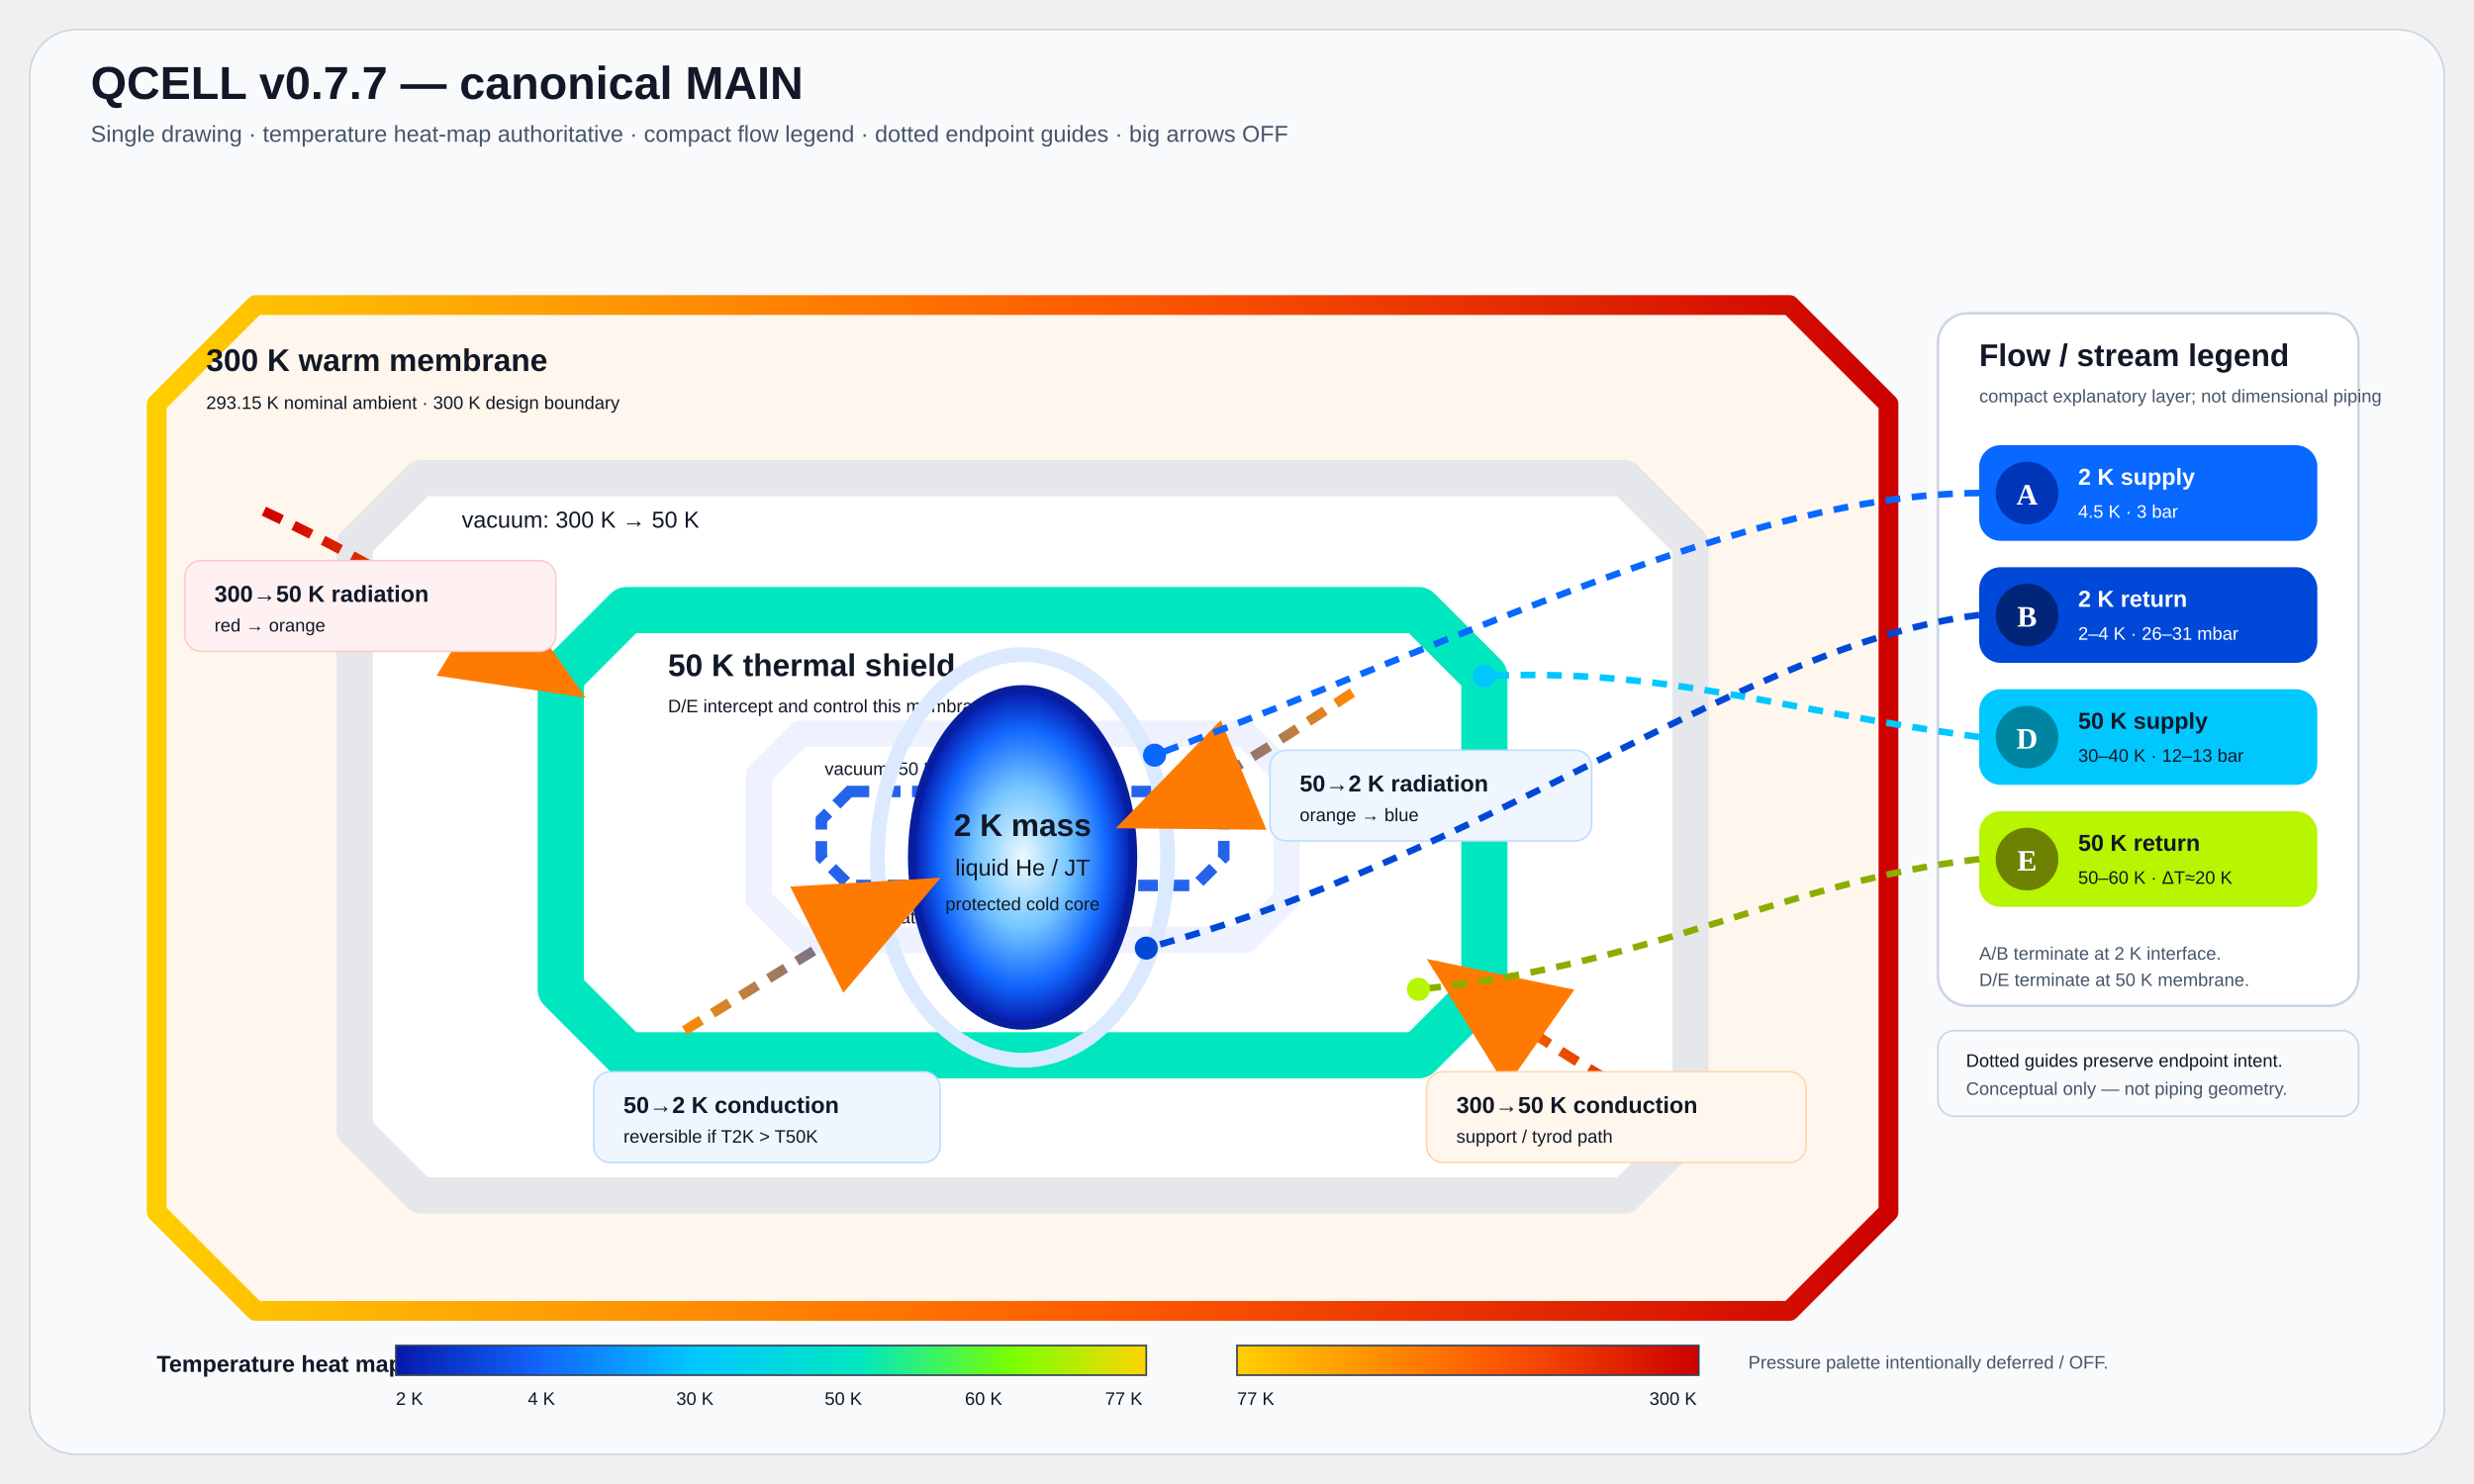
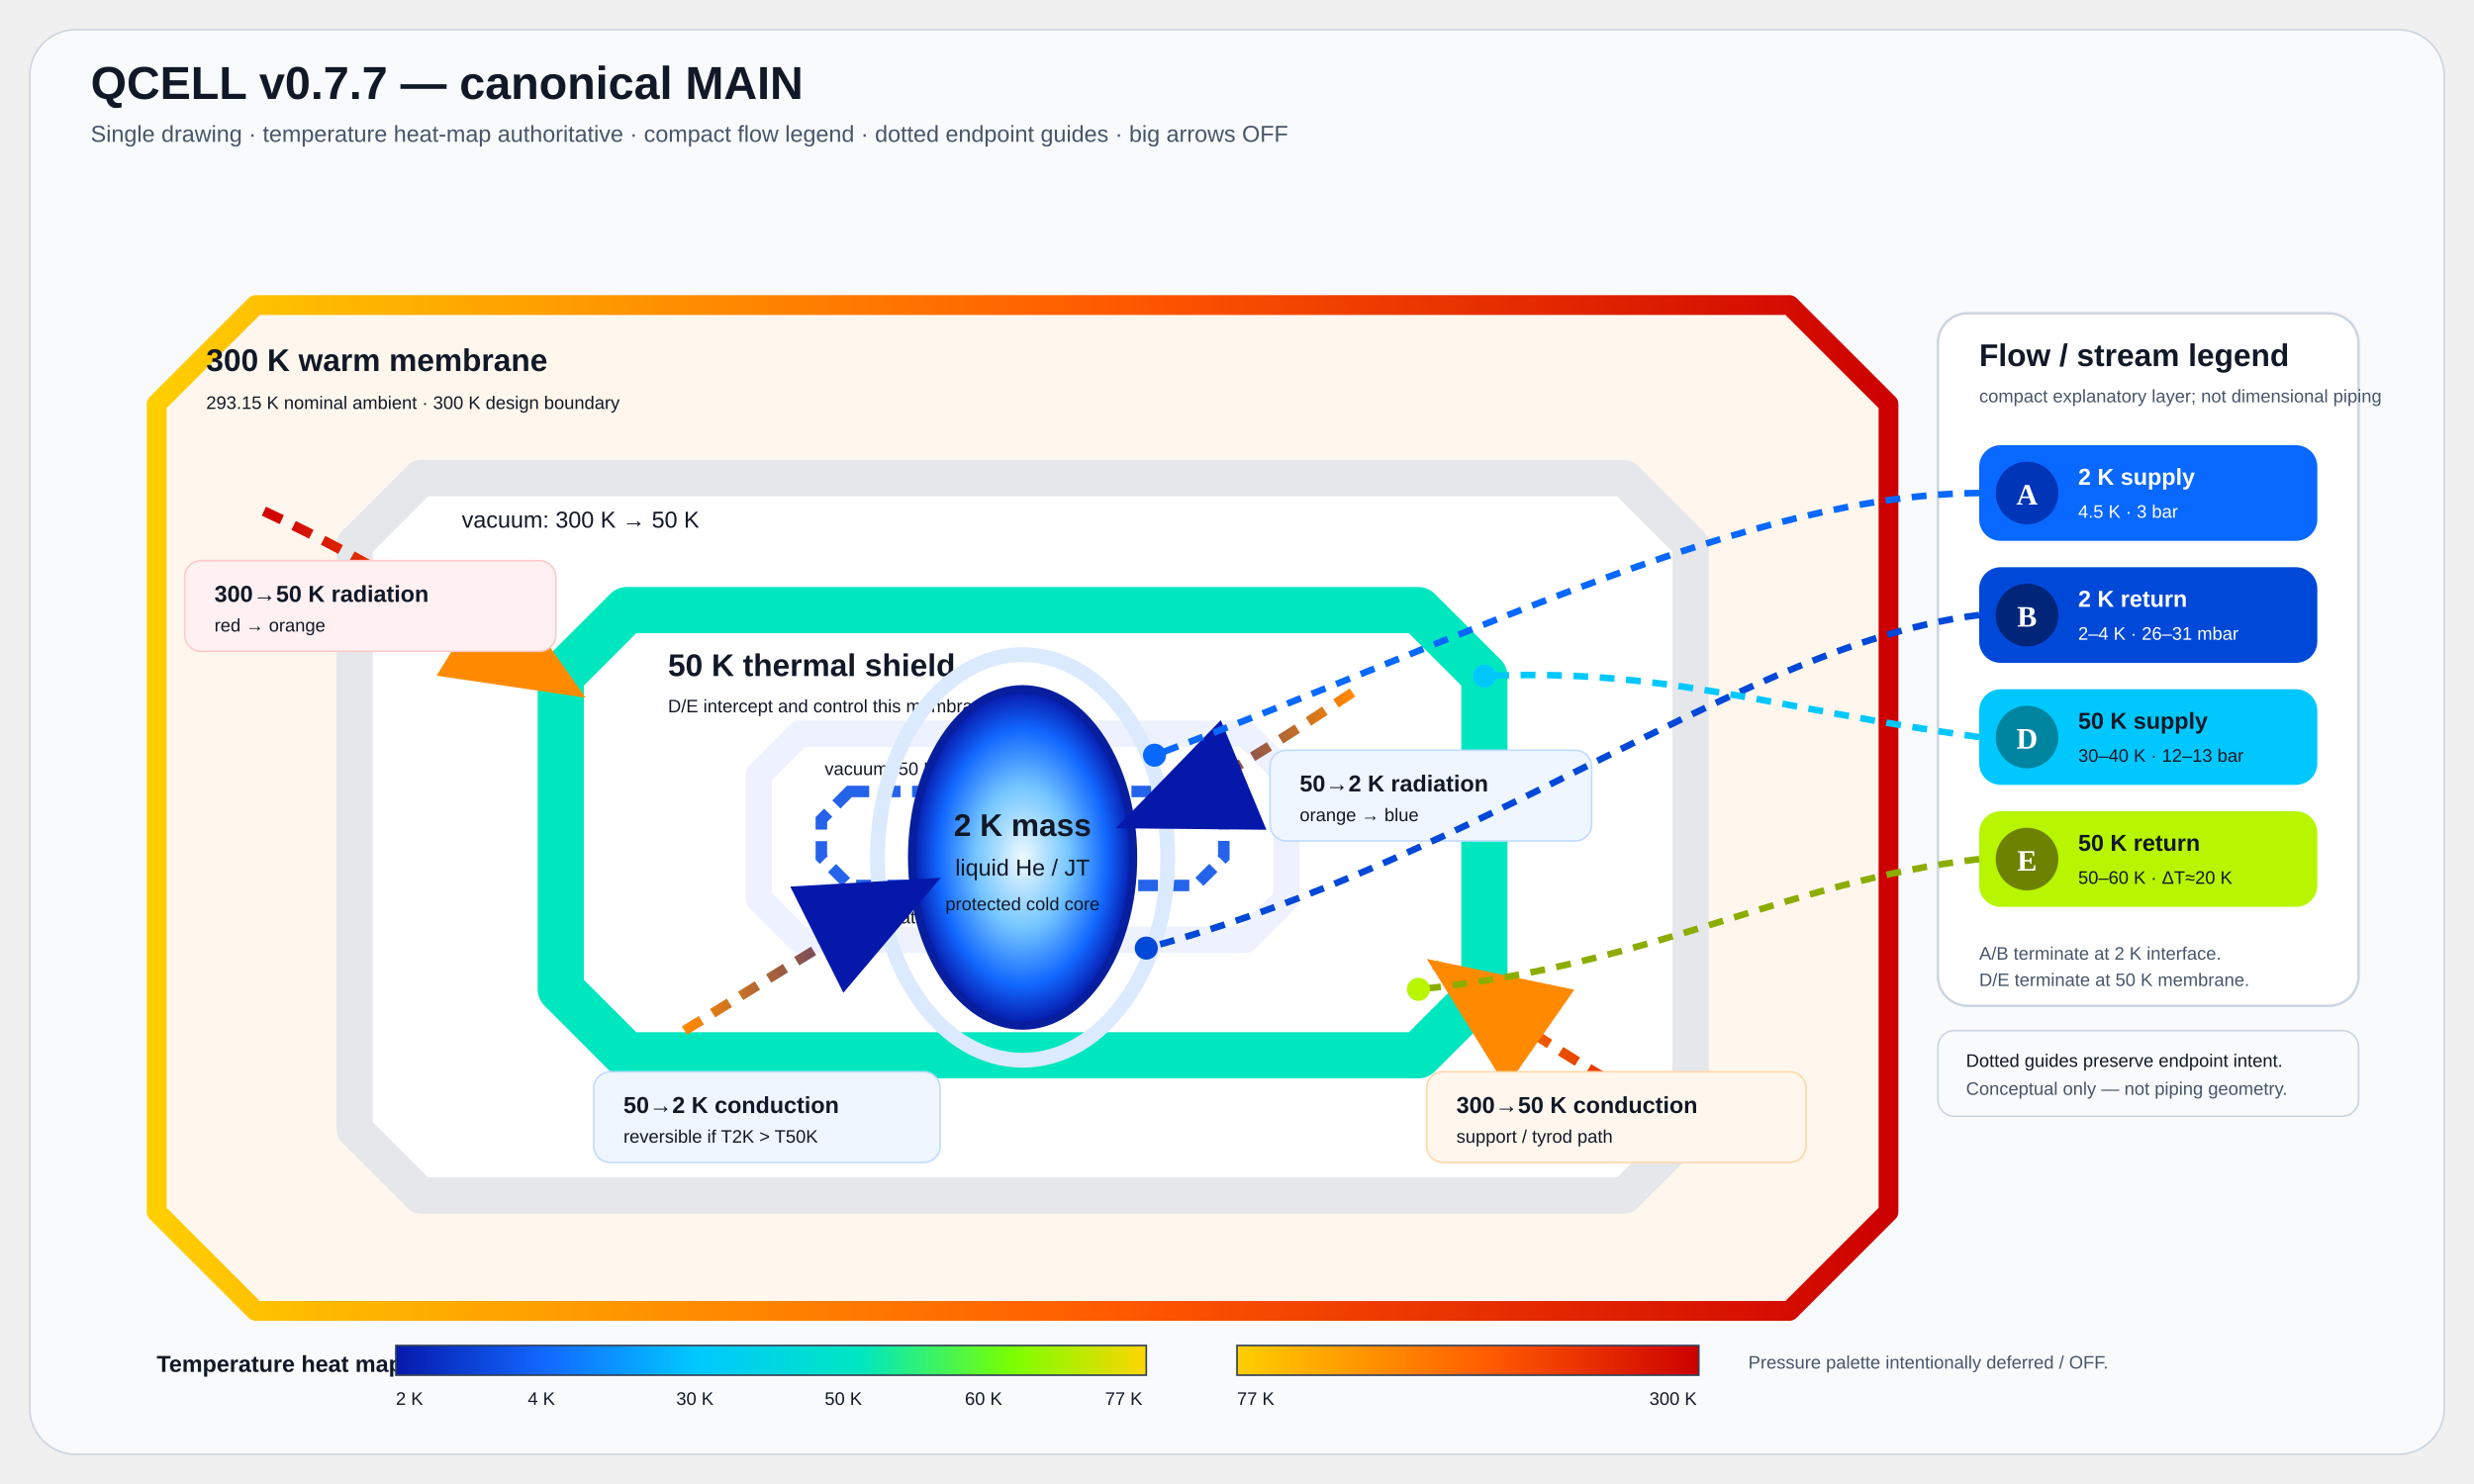
<svg xmlns="http://www.w3.org/2000/svg" viewBox="0 0 1500 900" role="img" aria-labelledby="title desc">
  <defs>
    <style>
    .txt{font-family:Arial,Helvetica,sans-serif;fill:#111827}.title{font-size:28px;font-weight:800}.stage{font-size:19px;font-weight:800}.small{font-size:14px}.micro{font-size:11px}.tag{font-size:18px;font-weight:900;fill:#fff}.white{fill:#fff!important}.card{fill:#fff;stroke:#cbd5e1;stroke-width:1.5}.guide{fill:none;stroke-width:4;stroke-dasharray:9 7}.heat{fill:none;stroke-width:6;stroke-dasharray:12 8}.muted{fill:#475569}
  </style>
    <linearGradient id="warm300" x1="0" x2="1">
      <stop offset="0%" stop-color="#ffcf00" />
      <stop offset="55%" stop-color="#ff5a00" />
      <stop offset="100%" stop-color="#cc0000" />
    </linearGradient>
    <radialGradient id="mass2k">
      <stop offset="0%" stop-color="#eefaff" />
      <stop offset="42%" stop-color="#75c6ff" />
      <stop offset="76%" stop-color="#1268ff" />
      <stop offset="100%" stop-color="#0618aa" />
    </radialGradient>
    <linearGradient id="outerHeat" x1="0" x2="1">
      <stop offset="0%" stop-color="#d00000" />
      <stop offset="100%" stop-color="#ff8a00" />
    </linearGradient>
    <linearGradient id="outerHeatRev" x1="0" x2="1">
      <stop offset="0%" stop-color="#ff8a00" />
      <stop offset="100%" stop-color="#d00000" />
    </linearGradient>
    <linearGradient id="innerHeat" x1="0" x2="1">
      <stop offset="0%" stop-color="#ff8a00" />
-       <stop offset="100%" stop-color="#075bff" />
+       <stop offset="100%" stop-color="#0618aa" />
    </linearGradient>
    <linearGradient id="innerHeatRev" x1="0" x2="1">
-       <stop offset="0%" stop-color="#075bff" />
+       <stop offset="0%" stop-color="#0618aa" />
      <stop offset="100%" stop-color="#ff8a00" />
    </linearGradient>
    <linearGradient id="tempCryo" x1="0" x2="1">
      <stop offset="0%" stop-color="#0618aa" />
      <stop offset="20%" stop-color="#1268ff" />
      <stop offset="40%" stop-color="#00c8ff" />
      <stop offset="62%" stop-color="#00e7c0" />
      <stop offset="82%" stop-color="#7aff00" />
      <stop offset="100%" stop-color="#ffd400" />
    </linearGradient>
-     <marker id="heatArrow" markerWidth="14" markerHeight="12" refX="13" refY="6" orient="auto">
-       <path d="M0 0 L14 6 L0 12 Z" fill="#ff7a00" />
+     <marker id="heatArrowOuter" markerWidth="14" markerHeight="12" refX="13" refY="6" orient="auto">
+       <path d="M0 0 L14 6 L0 12 Z" fill="#ff8a00" />
+     </marker>
+     <marker id="heatArrowInner" markerWidth="14" markerHeight="12" refX="13" refY="6" orient="auto">
+       <path d="M0 0 L14 6 L0 12 Z" fill="#0618aa" />
    </marker>
  </defs>
  <rect x="18" y="18" width="1464" height="864" rx="28" fill="#f8fafc" stroke="#cbd5e1" />
  <text x="55" y="60" class="txt title">QCELL v0.7.7 — canonical MAIN</text>
  <text x="55" y="86" class="txt small muted">Single drawing · temperature heat-map authoritative · compact flow legend · dotted endpoint guides · big arrows OFF</text>
  <g id="thermal_body">
    <path d="M155 185 H1085 L1145 245 V735 L1085 795 H155 L95 735 V245 Z" fill="#fff7ed" stroke="url(#warm300)" stroke-width="12" stroke-linejoin="round" />
    <text x="125" y="225" class="txt stage" fill="#991b1b">300 K warm membrane</text>
    <text x="125" y="248" class="txt micro" fill="#7f1d1d">293.15 K nominal ambient · 300 K design boundary</text>
    <path d="M255 290 H985 L1025 330 V685 L985 725 H255 L215 685 V330 Z" fill="#ffffff" stroke="#e5e7eb" stroke-width="22" stroke-linejoin="round" />
    <text x="280" y="320" class="txt small" fill="#64748b">vacuum: 300 K → 50 K</text>
    <path d="M380 370 H860 L900 410 V600 L860 640 H380 L340 600 V410 Z" fill="none" stroke="#00e7c0" stroke-width="28" stroke-linejoin="round" />
    <text x="405" y="410" class="txt stage" fill="#047857">50 K thermal shield</text>
    <text x="405" y="432" class="txt micro" fill="#047857">D/E intercept and control this membrane</text>
    <path d="M485 445 H755 L780 470 V545 L755 570 H485 L460 545 V470 Z" fill="#ffffff" stroke="#eef2ff" stroke-width="16" stroke-linejoin="round" />
    <text x="500" y="470" class="txt micro" fill="#64748b">vacuum: 50 K → 2 K</text>
    <path d="M515 480 H725 L742 497 V520 L725 537 H515 L498 520 V497 Z" fill="none" stroke="#2563eb" stroke-width="7" stroke-dasharray="12 7" />
    <text x="500" y="560" class="txt micro" fill="#1d4ed8">MLI / radiation break</text>
    <ellipse cx="620" cy="520" rx="67" ry="102" fill="url(#mass2k)" stroke="#071e9e" stroke-width="5" />
    <ellipse cx="620" cy="520" rx="88" ry="123" fill="none" stroke="#dbeafe" stroke-width="9" />
    <text x="620" y="507" text-anchor="middle" class="txt stage">2 K mass</text>
    <text x="620" y="531" text-anchor="middle" class="txt small">liquid He / JT</text>
    <text x="620" y="552" text-anchor="middle" class="txt micro">protected cold core</text>
  </g>
  <g id="parasitic_loads">
-     <path d="M160 310 C235 345 285 380 350 420" class="heat" stroke="url(#outerHeat)" marker-end="url(#heatArrow)" />
-     <path d="M1045 690 C965 655 920 620 870 585" class="heat" stroke="url(#outerHeatRev)" marker-end="url(#heatArrow)" />
-     <path d="M820 420 C760 460 718 485 682 500" class="heat" stroke="url(#innerHeatRev)" marker-end="url(#heatArrow)" />
-     <path d="M415 625 C480 585 535 550 565 535" class="heat" stroke="url(#innerHeat)" marker-end="url(#heatArrow)" />
+     <path d="M160 310 C235 345 285 380 350 420" class="heat" stroke="url(#outerHeat)" marker-end="url(#heatArrowOuter)" />
+     <path d="M1045 690 C965 655 920 620 870 585" class="heat" stroke="url(#outerHeatRev)" marker-end="url(#heatArrowOuter)" />
+     <path d="M820 420 C760 460 718 485 682 500" class="heat" stroke="url(#innerHeatRev)" marker-end="url(#heatArrowInner)" />
+     <path d="M415 625 C480 585 535 550 565 535" class="heat" stroke="url(#innerHeat)" marker-end="url(#heatArrowInner)" />
    <g id="parasitic_labels">
      <rect x="112" y="340" width="225" height="55" rx="10" fill="#fff1f2" stroke="#fecaca" />
      <text x="130" y="365" class="txt small" font-weight="700">300→50 K radiation</text>
      <text x="130" y="383" class="txt micro">red → orange</text>
      <rect x="865" y="650" width="230" height="55" rx="10" fill="#fff7ed" stroke="#fed7aa" />
      <text x="883" y="675" class="txt small" font-weight="700">300→50 K conduction</text>
      <text x="883" y="693" class="txt micro">support / tyrod path</text>
      <rect x="770" y="455" width="195" height="55" rx="10" fill="#eff6ff" stroke="#bfdbfe" />
      <text x="788" y="480" class="txt small" font-weight="700">50→2 K radiation</text>
      <text x="788" y="498" class="txt micro">orange → blue</text>
      <rect x="360" y="650" width="210" height="55" rx="10" fill="#eff6ff" stroke="#bfdbfe" />
      <text x="378" y="675" class="txt small" font-weight="700">50→2 K conduction</text>
      <text x="378" y="693" class="txt micro">reversible if T2K &gt; T50K</text>
    </g>
  </g>
  <g id="compact_flow_legend">
    <rect x="1175" y="190" width="255" height="420" rx="18" class="card" />
    <text x="1200" y="222" class="txt stage">Flow / stream legend</text>
    <text x="1200" y="244" class="txt micro muted">compact explanatory layer; not dimensional piping</text>
    <g id="stream_A">
      <rect x="1200" y="270" width="205" height="58" rx="13" fill="#0868ff" />
      <circle cx="1229" cy="299" r="19" fill="#0035b8" />
      <text x="1229" y="306" text-anchor="middle" class="tag">A</text>
      <text x="1260" y="294" class="txt small white" font-weight="700">2 K supply</text>
      <text x="1260" y="314" class="txt micro white">4.5 K · 3 bar</text>
    </g>
    <g id="stream_B">
      <rect x="1200" y="344" width="205" height="58" rx="13" fill="#0048d8" />
      <circle cx="1229" cy="373" r="19" fill="#002579" />
      <text x="1229" y="380" text-anchor="middle" class="tag">B</text>
      <text x="1260" y="368" class="txt small white" font-weight="700">2 K return</text>
      <text x="1260" y="388" class="txt micro white">2–4 K · 26–31 mbar</text>
    </g>
    <g id="stream_D">
      <rect x="1200" y="418" width="205" height="58" rx="13" fill="#00c8ff" />
      <circle cx="1229" cy="447" r="19" fill="#0085a1" />
      <text x="1229" y="454" text-anchor="middle" class="tag">D</text>
      <text x="1260" y="442" class="txt small" fill="#073642" font-weight="700">50 K supply</text>
      <text x="1260" y="462" class="txt micro" fill="#073642">30–40 K · 12–13 bar</text>
    </g>
    <g id="stream_E">
      <rect x="1200" y="492" width="205" height="58" rx="13" fill="#b7f500" />
      <circle cx="1229" cy="521" r="19" fill="#6c8200" />
      <text x="1229" y="528" text-anchor="middle" class="tag">E</text>
      <text x="1260" y="516" class="txt small" fill="#243000" font-weight="700">50 K return</text>
      <text x="1260" y="536" class="txt micro" fill="#243000">50–60 K · ΔT≈20 K</text>
    </g>
    <text x="1200" y="582" class="txt micro muted">A/B terminate at 2 K interface.</text>
    <text x="1200" y="598" class="txt micro muted">D/E terminate at 50 K membrane.</text>
  </g>
  <g id="endpoint_guides">
    <path d="M1200 299 C1060 300 895 385 700 458" class="guide" stroke="#0868ff" />
    <circle cx="700" cy="458" r="7" fill="#0868ff" />
    <path d="M1200 373 C1060 390 900 520 695 575" class="guide" stroke="#0048d8" />
    <circle cx="695" cy="575" r="7" fill="#0048d8" />
    <path d="M1200 447 C1075 430 1010 405 900 410" class="guide" stroke="#00c8ff" />
    <circle cx="900" cy="410" r="7" fill="#00c8ff" />
    <path d="M1200 521 C1080 535 1005 585 860 600" class="guide" stroke="#8cad00" />
    <circle cx="860" cy="600" r="7" fill="#b7f500" />
    <rect x="1175" y="625" width="255" height="52" rx="10" fill="#f8fafc" stroke="#cbd5e1" />
    <text x="1192" y="647" class="txt micro">Dotted guides preserve endpoint intent.</text>
    <text x="1192" y="664" class="txt micro muted">Conceptual only — not piping geometry.</text>
  </g>
  <g id="temperature_legend">
    <text x="95" y="832" class="txt small" font-weight="700">Temperature heat map</text>
    <rect x="240" y="816" width="455" height="18" fill="url(#tempCryo)" stroke="#334155" />
    <text x="240" y="852" class="txt micro">2 K</text>
    <text x="320" y="852" class="txt micro">4 K</text>
    <text x="410" y="852" class="txt micro">30 K</text>
    <text x="500" y="852" class="txt micro">50 K</text>
    <text x="585" y="852" class="txt micro">60 K</text>
    <text x="670" y="852" class="txt micro">77 K</text>
    <rect x="750" y="816" width="280" height="18" fill="url(#warm300)" stroke="#334155" />
    <text x="750" y="852" class="txt micro">77 K</text>
    <text x="1000" y="852" class="txt micro">300 K</text>
    <text x="1060" y="830" class="txt micro muted">Pressure palette intentionally deferred / OFF.</text>
  </g>
  <g id="big_teaching_arrows" style="display:none">
    <text x="80" y="120" class="txt small">Big teaching arrows are intentionally disabled in canonical MAIN.</text>
  </g>
</svg>
